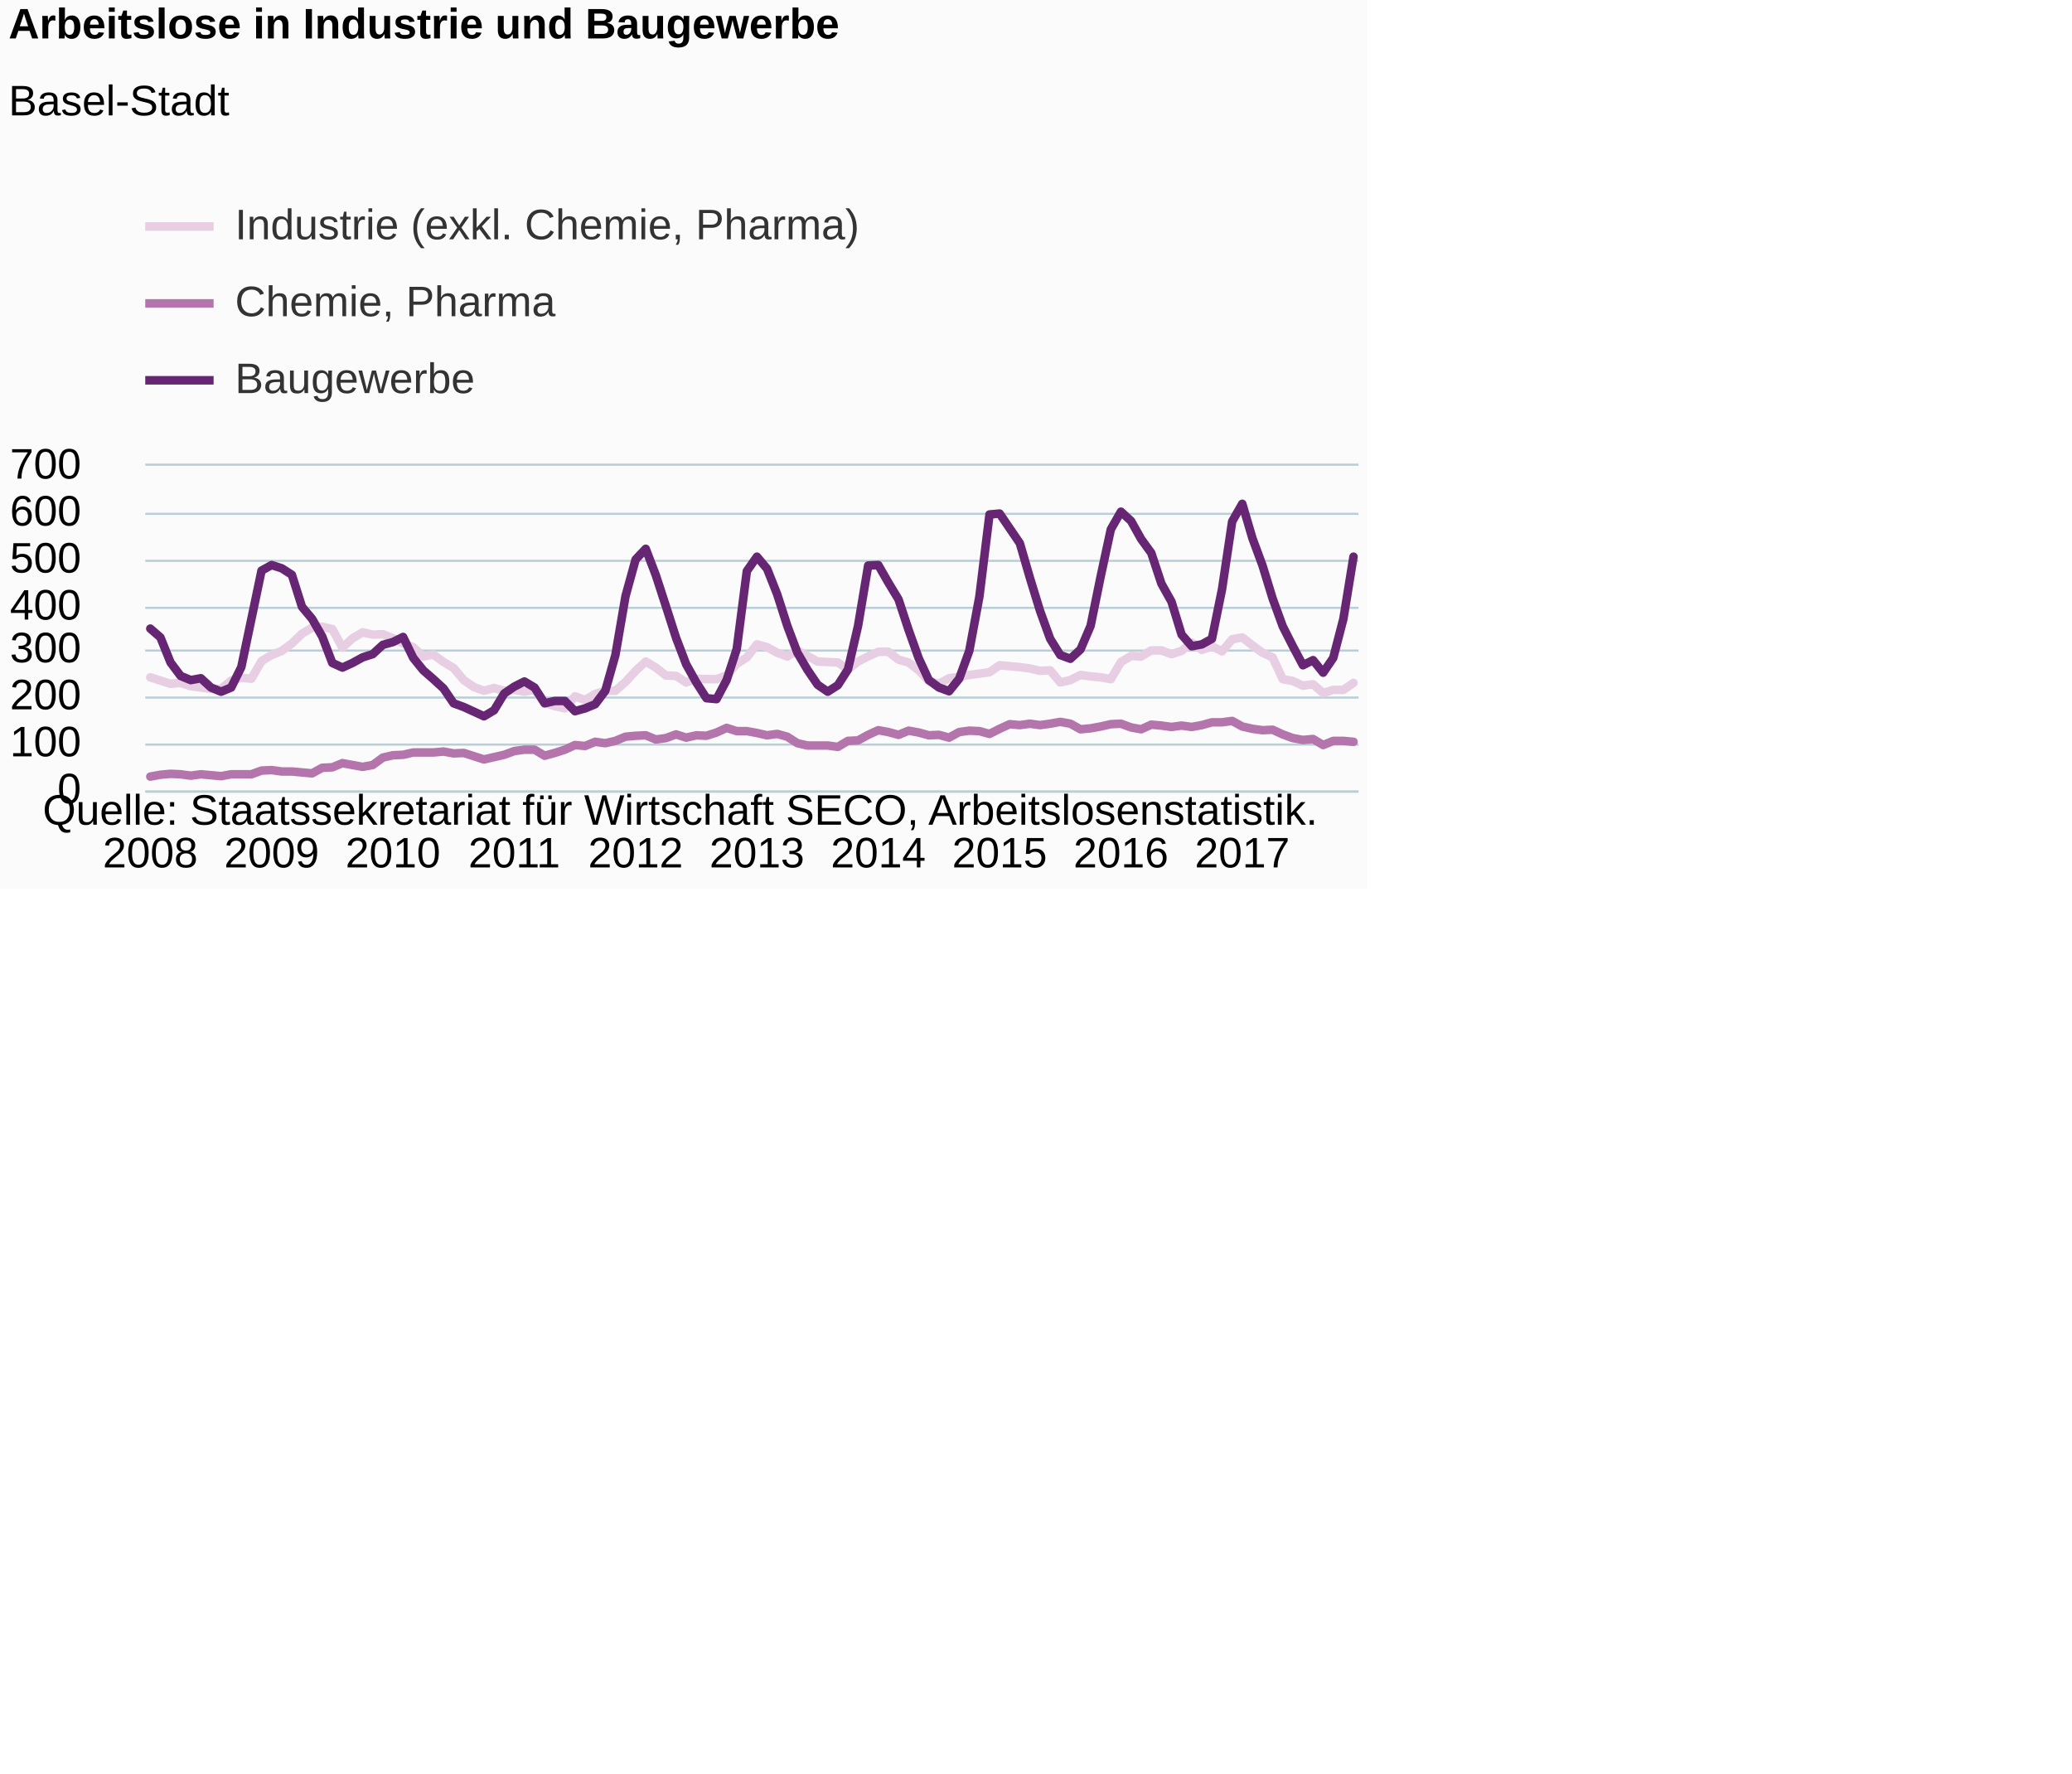
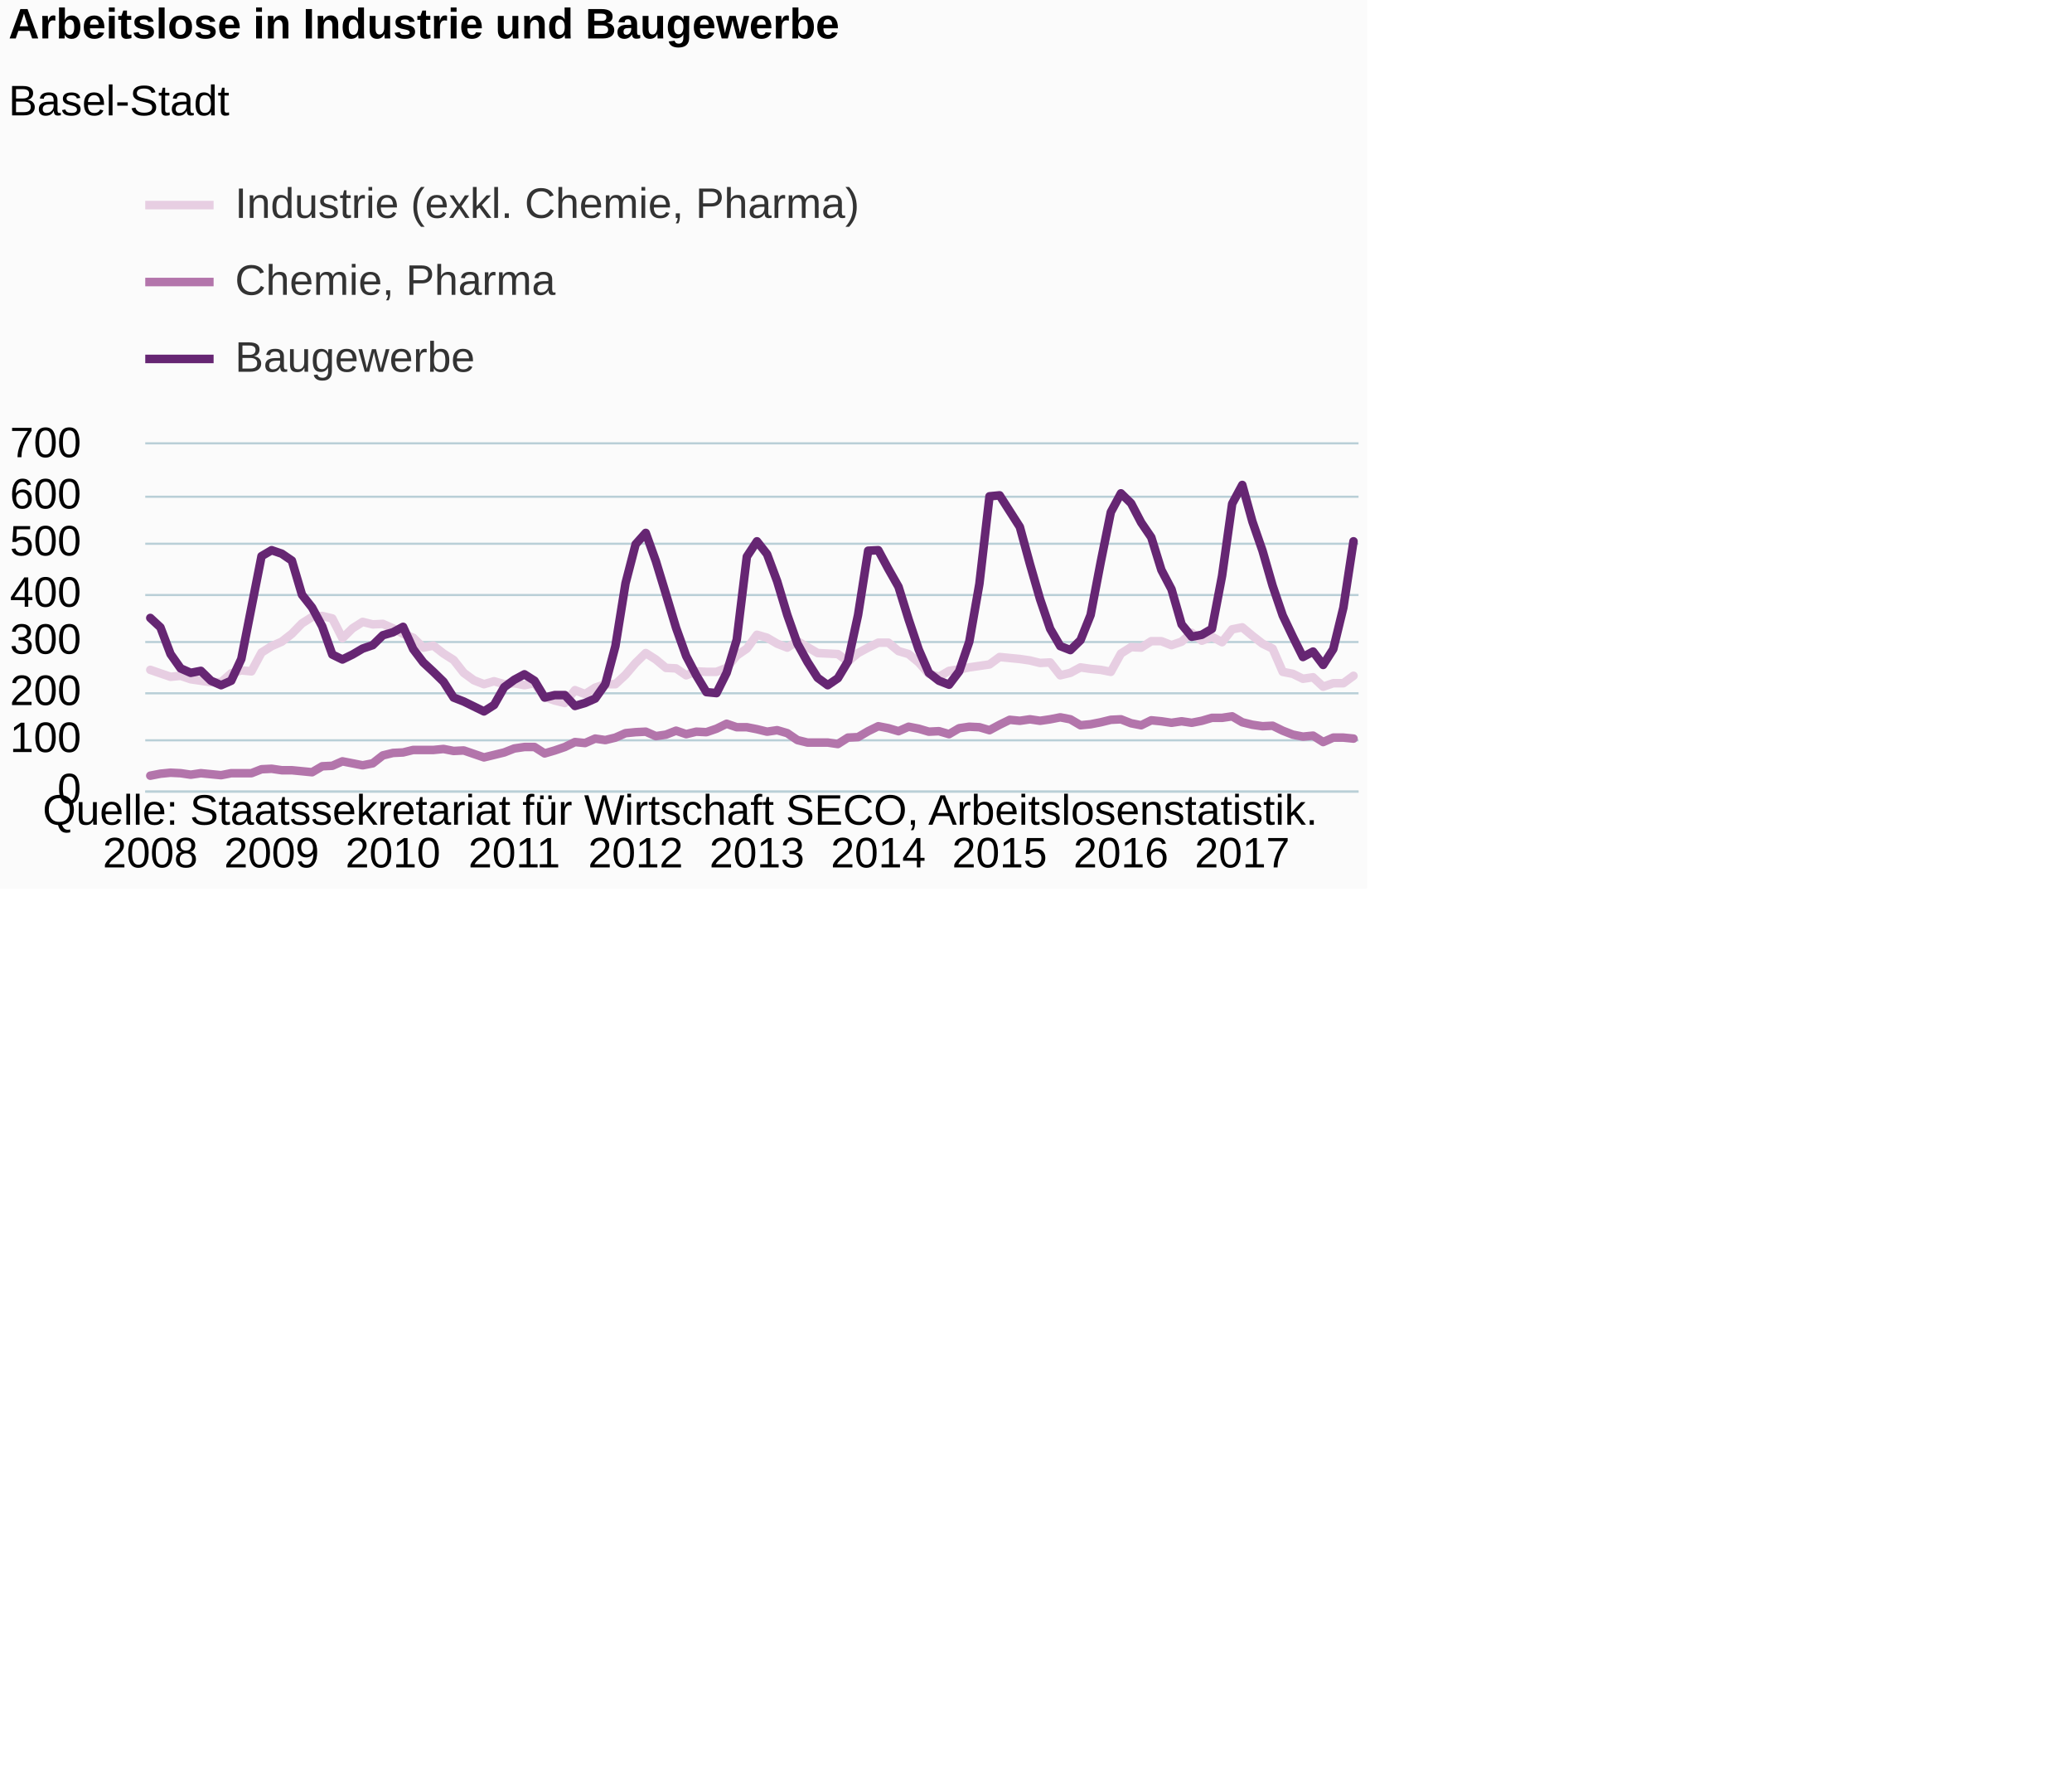
<svg xmlns="http://www.w3.org/2000/svg" version="1.1" class="highcharts-root" style="font-family:Arial;font-size:12px;" viewBox="0 0 485 415">
  <defs>
-     <clipPath id="highcharts-5oc2ut0-6">
-       <rect x="0" y="0" width="284" height="76" fill="none" />
+     <clipPath id="highcharts-k5aaj8f-6">
+       <rect x="0" y="0" width="284" height="81" fill="none" />
    </clipPath>
-     <clipPath id="highcharts-5oc2ut0-7">
-       <rect x="0" y="0" width="284" height="76" fill="none" />
+     <clipPath id="highcharts-k5aaj8f-7">
+       <rect x="0" y="0" width="284" height="81" fill="none" />
    </clipPath>
  </defs>
  <rect fill="#fbfbfb" class="highcharts-background" x="0" y="0" width="320" height="208" rx="0" ry="0" />
-   <rect fill="none" class="highcharts-plot-background" x="34" y="109" width="284" height="76" />
+   <rect fill="none" class="highcharts-plot-background" x="34" y="104" width="284" height="81" />
  <g class="highcharts-pane-group" data-z-index="0" />
  <g class="highcharts-grid highcharts-xaxis-grid " data-z-index="1">
-     <path fill="none" data-z-index="1" class="highcharts-grid-line" d="M 34.5 109 L 34.5 185" opacity="1" />
-     <path fill="none" data-z-index="1" class="highcharts-grid-line" d="M 63.5 109 L 63.5 185" opacity="1" />
-     <path fill="none" data-z-index="1" class="highcharts-grid-line" d="M 91.5 109 L 91.5 185" opacity="1" />
-     <path fill="none" data-z-index="1" class="highcharts-grid-line" d="M 119.5 109 L 119.5 185" opacity="1" />
-     <path fill="none" data-z-index="1" class="highcharts-grid-line" d="M 148.5 109 L 148.5 185" opacity="1" />
-     <path fill="none" data-z-index="1" class="highcharts-grid-line" d="M 176.5 109 L 176.5 185" opacity="1" />
-     <path fill="none" data-z-index="1" class="highcharts-grid-line" d="M 205.5 109 L 205.5 185" opacity="1" />
-     <path fill="none" data-z-index="1" class="highcharts-grid-line" d="M 233.5 109 L 233.5 185" opacity="1" />
-     <path fill="none" data-z-index="1" class="highcharts-grid-line" d="M 261.5 109 L 261.5 185" opacity="1" />
-     <path fill="none" data-z-index="1" class="highcharts-grid-line" d="M 290.5 109 L 290.5 185" opacity="1" />
+     <path fill="none" data-z-index="1" class="highcharts-grid-line" d="M 34.5 104 L 34.5 185" opacity="1" />
+     <path fill="none" data-z-index="1" class="highcharts-grid-line" d="M 63.5 104 L 63.5 185" opacity="1" />
+     <path fill="none" data-z-index="1" class="highcharts-grid-line" d="M 91.5 104 L 91.5 185" opacity="1" />
+     <path fill="none" data-z-index="1" class="highcharts-grid-line" d="M 119.5 104 L 119.5 185" opacity="1" />
+     <path fill="none" data-z-index="1" class="highcharts-grid-line" d="M 148.5 104 L 148.5 185" opacity="1" />
+     <path fill="none" data-z-index="1" class="highcharts-grid-line" d="M 176.5 104 L 176.5 185" opacity="1" />
+     <path fill="none" data-z-index="1" class="highcharts-grid-line" d="M 205.5 104 L 205.5 185" opacity="1" />
+     <path fill="none" data-z-index="1" class="highcharts-grid-line" d="M 233.5 104 L 233.5 185" opacity="1" />
+     <path fill="none" data-z-index="1" class="highcharts-grid-line" d="M 261.5 104 L 261.5 185" opacity="1" />
+     <path fill="none" data-z-index="1" class="highcharts-grid-line" d="M 290.5 104 L 290.5 185" opacity="1" />
  </g>
  <g class="highcharts-grid highcharts-yaxis-grid " data-z-index="1">
    <path fill="none" stroke="#B9CFD7" stroke-width="0.5" data-z-index="1" class="highcharts-grid-line" d="M 34 185.25 L 318 185.25" opacity="1" />
-     <path fill="none" stroke="#B9CFD7" stroke-width="0.5" data-z-index="1" class="highcharts-grid-line" d="M 34 174.25 L 318 174.25" opacity="1" />
-     <path fill="none" stroke="#B9CFD7" stroke-width="0.5" data-z-index="1" class="highcharts-grid-line" d="M 34 163.25 L 318 163.25" opacity="1" />
-     <path fill="none" stroke="#B9CFD7" stroke-width="0.5" data-z-index="1" class="highcharts-grid-line" d="M 34 152.25 L 318 152.25" opacity="1" />
-     <path fill="none" stroke="#B9CFD7" stroke-width="0.5" data-z-index="1" class="highcharts-grid-line" d="M 34 142.25 L 318 142.25" opacity="1" />
-     <path fill="none" stroke="#B9CFD7" stroke-width="0.5" data-z-index="1" class="highcharts-grid-line" d="M 34 131.25 L 318 131.25" opacity="1" />
-     <path fill="none" stroke="#B9CFD7" stroke-width="0.5" data-z-index="1" class="highcharts-grid-line" d="M 34 120.25 L 318 120.25" opacity="1" />
-     <path fill="none" stroke="#B9CFD7" stroke-width="0.5" data-z-index="1" class="highcharts-grid-line" d="M 34 108.75 L 318 108.75" opacity="1" />
+     <path fill="none" stroke="#B9CFD7" stroke-width="0.5" data-z-index="1" class="highcharts-grid-line" d="M 34 173.25 L 318 173.25" opacity="1" />
+     <path fill="none" stroke="#B9CFD7" stroke-width="0.5" data-z-index="1" class="highcharts-grid-line" d="M 34 162.25 L 318 162.25" opacity="1" />
+     <path fill="none" stroke="#B9CFD7" stroke-width="0.5" data-z-index="1" class="highcharts-grid-line" d="M 34 150.25 L 318 150.25" opacity="1" />
+     <path fill="none" stroke="#B9CFD7" stroke-width="0.5" data-z-index="1" class="highcharts-grid-line" d="M 34 139.25 L 318 139.25" opacity="1" />
+     <path fill="none" stroke="#B9CFD7" stroke-width="0.5" data-z-index="1" class="highcharts-grid-line" d="M 34 127.25 L 318 127.25" opacity="1" />
+     <path fill="none" stroke="#B9CFD7" stroke-width="0.5" data-z-index="1" class="highcharts-grid-line" d="M 34 116.25 L 318 116.25" opacity="1" />
+     <path fill="none" stroke="#B9CFD7" stroke-width="0.5" data-z-index="1" class="highcharts-grid-line" d="M 34 103.75 L 318 103.75" opacity="1" />
  </g>
-   <rect fill="none" class="highcharts-plot-border" data-z-index="1" x="34" y="109" width="284" height="76" />
+   <rect fill="none" class="highcharts-plot-border" data-z-index="1" x="34" y="104" width="284" height="81" />
  <g class="highcharts-axis highcharts-xaxis " data-z-index="2">
    <path fill="none" class="highcharts-axis-line" stroke="#B9CFD7" stroke-width="0.5" data-z-index="7" d="M 34 185.25 L 318 185.25" />
  </g>
  <g class="highcharts-axis highcharts-yaxis " data-z-index="2">
-     <path fill="none" class="highcharts-axis-line" data-z-index="7" d="M 34 109 L 34 185" />
+     <path fill="none" class="highcharts-axis-line" data-z-index="7" d="M 34 104 L 34 185" />
  </g>
  <g class="highcharts-series-group" data-z-index="3">
-     <g data-z-index="0.1" class="highcharts-series highcharts-series-0 highcharts-line-series " transform="translate(34,109) scale(1 1)" clip-path="url(#highcharts-5oc2ut0-7)">
-       <path fill="none" d="M 1.183 49.509 L 3.55 50.269 L 5.917 51.029 L 8.283 50.811 L 10.65 51.571 L 13.017 51.897 L 15.383 52.223 L 17.75 52.223 L 20.117 50.269 L 22.483 49.617 L 24.85 49.834 L 27.217 45.709 L 29.583 44.297 L 31.95 43.32 L 34.317 41.583 L 36.683 39.303 L 39.05 37.891 L 41.417 37.674 L 43.783 38.217 L 46.15 42.56 L 48.517 40.389 L 50.883 38.977 L 53.25 39.52 L 55.617 39.411 L 57.983 40.389 L 60.35 41.583 L 62.717 42.451 L 65.083 44.623 L 67.45 44.189 L 69.817 45.926 L 72.183 47.337 L 74.55 50.16 L 76.917 51.789 L 79.283 52.657 L 81.65 52.006 L 84.017 52.657 L 86.383 52.44 L 88.75 52.874 L 91.117 52.44 L 93.483 55.48 L 95.85 56.24 L 98.217 56.783 L 100.583 53.96 L 102.95 54.829 L 105.317 53.417 L 107.683 52.657 L 110.05 52.657 L 112.417 50.594 L 114.783 47.989 L 117.15 45.817 L 119.517 47.229 L 121.883 49.074 L 124.25 49.183 L 126.617 50.703 L 128.983 49.834 L 131.35 49.943 L 133.717 49.943 L 136.083 49.074 L 138.45 46.36 L 140.817 44.84 L 143.183 41.8 L 145.55 42.451 L 147.917 43.754 L 150.283 44.623 L 152.65 43.211 L 155.017 44.514 L 157.383 45.817 L 159.75 45.926 L 162.117 46.034 L 164.483 47.663 L 166.85 45.817 L 169.217 44.623 L 171.583 43.537 L 173.95 43.537 L 176.317 45.383 L 178.683 46.034 L 181.05 47.88 L 183.417 50.377 L 185.783 51.029 L 188.15 49.726 L 190.517 49.4 L 192.883 48.966 L 195.25 48.64 L 197.617 48.314 L 199.983 46.686 L 202.35 46.903 L 204.717 47.12 L 207.083 47.446 L 209.45 47.989 L 211.817 47.88 L 214.183 50.703 L 216.55 50.16 L 218.917 48.966 L 221.283 49.291 L 223.65 49.509 L 226.017 49.943 L 228.383 45.926 L 230.75 44.514 L 233.117 44.623 L 235.483 43.211 L 237.85 43.211 L 240.217 44.08 L 242.583 43.32 L 244.95 41.366 L 247.317 43.103 L 249.683 42.234 L 252.05 43.429 L 254.417 40.606 L 256.783 40.171 L 259.15 42.017 L 261.517 43.754 L 263.883 44.84 L 266.25 49.943 L 268.617 50.377 L 270.983 51.463 L 273.35 51.137 L 275.717 53.2 L 278.083 52.44 L 280.45 52.44 L 282.817 50.811" class="highcharts-graph" data-z-index="1" stroke="#E7CEE2" stroke-width="2" stroke-linejoin="round" stroke-linecap="round" />
+     <g data-z-index="0.1" class="highcharts-series highcharts-series-0 highcharts-line-series " transform="translate(34,104) scale(1 1)" clip-path="url(#highcharts-k5aaj8f-7)">
+       <path fill="none" d="M 1.183 52.766 L 3.55 53.576 L 5.917 54.386 L 8.283 54.154 L 10.65 54.964 L 13.017 55.311 L 15.383 55.659 L 17.75 55.659 L 20.117 53.576 L 22.483 52.881 L 24.85 53.113 L 27.217 48.716 L 29.583 47.211 L 31.95 46.17 L 34.317 44.319 L 36.683 41.889 L 39.05 40.384 L 41.417 40.153 L 43.783 40.731 L 46.15 45.36 L 48.517 43.046 L 50.883 41.541 L 53.25 42.12 L 55.617 42.004 L 57.983 43.046 L 60.35 44.319 L 62.717 45.244 L 65.083 47.559 L 67.45 47.096 L 69.817 48.947 L 72.183 50.451 L 74.55 53.46 L 76.917 55.196 L 79.283 56.121 L 81.65 55.427 L 84.017 56.121 L 86.383 55.89 L 88.75 56.353 L 91.117 55.89 L 93.483 59.13 L 95.85 59.94 L 98.217 60.519 L 100.583 57.51 L 102.95 58.436 L 105.317 56.931 L 107.683 56.121 L 110.05 56.121 L 112.417 53.923 L 114.783 51.146 L 117.15 48.831 L 119.517 50.336 L 121.883 52.303 L 124.25 52.419 L 126.617 54.039 L 128.983 53.113 L 131.35 53.229 L 133.717 53.229 L 136.083 52.303 L 138.45 49.41 L 140.817 47.79 L 143.183 44.55 L 145.55 45.244 L 147.917 46.633 L 150.283 47.559 L 152.65 46.054 L 155.017 47.443 L 157.383 48.831 L 159.75 48.947 L 162.117 49.063 L 164.483 50.799 L 166.85 48.831 L 169.217 47.559 L 171.583 46.401 L 173.95 46.401 L 176.317 48.369 L 178.683 49.063 L 181.05 51.03 L 183.417 53.691 L 185.783 54.386 L 188.15 52.997 L 190.517 52.65 L 192.883 52.187 L 195.25 51.84 L 197.617 51.493 L 199.983 49.757 L 202.35 49.989 L 204.717 50.22 L 207.083 50.567 L 209.45 51.146 L 211.817 51.03 L 214.183 54.039 L 216.55 53.46 L 218.917 52.187 L 221.283 52.534 L 223.65 52.766 L 226.017 53.229 L 228.383 48.947 L 230.75 47.443 L 233.117 47.559 L 235.483 46.054 L 237.85 46.054 L 240.217 46.98 L 242.583 46.17 L 244.95 44.087 L 247.317 45.939 L 249.683 45.013 L 252.05 46.286 L 254.417 43.277 L 256.783 42.814 L 259.15 44.781 L 261.517 46.633 L 263.883 47.79 L 266.25 53.229 L 268.617 53.691 L 270.983 54.849 L 273.35 54.501 L 275.717 56.7 L 278.083 55.89 L 280.45 55.89 L 282.817 54.154" class="highcharts-graph" data-z-index="1" stroke="#E7CEE2" stroke-width="2" stroke-linejoin="round" stroke-linecap="round" />
    </g>
-     <g data-z-index="0.1" class="highcharts-markers highcharts-series-0 highcharts-line-series " transform="translate(34,109) scale(1 1)" clip-path="none" />
-     <g data-z-index="0.1" class="highcharts-series highcharts-series-1 highcharts-line-series " transform="translate(34,109) scale(1 1)" clip-path="url(#highcharts-5oc2ut0-7)">
-       <path fill="none" d="M 1.183 72.743 L 3.55 72.309 L 5.917 72.091 L 8.283 72.2 L 10.65 72.526 L 13.017 72.2 L 15.383 72.417 L 17.75 72.634 L 20.117 72.2 L 22.483 72.2 L 24.85 72.2 L 27.217 71.331 L 29.583 71.223 L 31.95 71.549 L 34.317 71.549 L 36.683 71.766 L 39.05 71.983 L 41.417 70.68 L 43.783 70.571 L 46.15 69.594 L 48.517 70.029 L 50.883 70.463 L 53.25 70.029 L 55.617 68.291 L 57.983 67.749 L 60.35 67.64 L 62.717 67.097 L 65.083 67.097 L 67.45 67.097 L 69.817 66.88 L 72.183 67.314 L 74.55 67.206 L 76.917 67.966 L 79.283 68.726 L 81.65 68.183 L 84.017 67.64 L 86.383 66.771 L 88.75 66.446 L 91.117 66.446 L 93.483 67.857 L 95.85 67.206 L 98.217 66.446 L 100.583 65.36 L 102.95 65.577 L 105.317 64.6 L 107.683 64.926 L 110.05 64.383 L 112.417 63.406 L 114.783 63.189 L 117.15 63.08 L 119.517 64.057 L 121.883 63.731 L 124.25 62.863 L 126.617 63.623 L 128.983 63.08 L 131.35 63.189 L 133.717 62.429 L 136.083 61.343 L 138.45 62.103 L 140.817 62.103 L 143.183 62.537 L 145.55 63.08 L 147.917 62.754 L 150.283 63.406 L 152.65 64.926 L 155.017 65.469 L 157.383 65.469 L 159.75 65.469 L 162.117 65.794 L 164.483 64.383 L 166.85 64.274 L 169.217 62.971 L 171.583 61.886 L 173.95 62.32 L 176.317 62.971 L 178.683 61.994 L 181.05 62.429 L 183.417 63.08 L 185.783 62.971 L 188.15 63.623 L 190.517 62.32 L 192.883 61.994 L 195.25 62.103 L 197.617 62.754 L 199.983 61.56 L 202.35 60.474 L 204.717 60.691 L 207.083 60.366 L 209.45 60.691 L 211.817 60.366 L 214.183 59.931 L 216.55 60.366 L 218.917 61.669 L 221.283 61.451 L 223.65 61.017 L 226.017 60.474 L 228.383 60.366 L 230.75 61.234 L 233.117 61.669 L 235.483 60.583 L 237.85 60.8 L 240.217 61.126 L 242.583 60.8 L 244.95 61.126 L 247.317 60.691 L 249.683 60.04 L 252.05 60.04 L 254.417 59.714 L 256.783 61.017 L 259.15 61.56 L 261.517 61.886 L 263.883 61.777 L 266.25 62.863 L 268.617 63.731 L 270.983 64.166 L 273.35 63.949 L 275.717 65.36 L 278.083 64.383 L 280.45 64.383 L 282.817 64.6" class="highcharts-graph" data-z-index="1" stroke="#B375AB" stroke-width="2" stroke-linejoin="round" stroke-linecap="round" />
+     <g data-z-index="0.1" class="highcharts-markers highcharts-series-0 highcharts-line-series " transform="translate(34,104) scale(1 1)" clip-path="none" />
+     <g data-z-index="0.1" class="highcharts-series highcharts-series-1 highcharts-line-series " transform="translate(34,104) scale(1 1)" clip-path="url(#highcharts-k5aaj8f-7)">
+       <path fill="none" d="M 1.183 77.529 L 3.55 77.066 L 5.917 76.834 L 8.283 76.95 L 10.65 77.297 L 13.017 76.95 L 15.383 77.181 L 17.75 77.413 L 20.117 76.95 L 22.483 76.95 L 24.85 76.95 L 27.217 76.024 L 29.583 75.909 L 31.95 76.256 L 34.317 76.256 L 36.683 76.487 L 39.05 76.719 L 41.417 75.33 L 43.783 75.214 L 46.15 74.173 L 48.517 74.636 L 50.883 75.099 L 53.25 74.636 L 55.617 72.784 L 57.983 72.206 L 60.35 72.09 L 62.717 71.511 L 65.083 71.511 L 67.45 71.511 L 69.817 71.28 L 72.183 71.743 L 74.55 71.627 L 76.917 72.437 L 79.283 73.247 L 81.65 72.669 L 84.017 72.09 L 86.383 71.164 L 88.75 70.817 L 91.117 70.817 L 93.483 72.321 L 95.85 71.627 L 98.217 70.817 L 100.583 69.66 L 102.95 69.891 L 105.317 68.85 L 107.683 69.197 L 110.05 68.619 L 112.417 67.577 L 114.783 67.346 L 117.15 67.23 L 119.517 68.271 L 121.883 67.924 L 124.25 66.999 L 126.617 67.809 L 128.983 67.23 L 131.35 67.346 L 133.717 66.536 L 136.083 65.379 L 138.45 66.189 L 140.817 66.189 L 143.183 66.651 L 145.55 67.23 L 147.917 66.883 L 150.283 67.577 L 152.65 69.197 L 155.017 69.776 L 157.383 69.776 L 159.75 69.776 L 162.117 70.123 L 164.483 68.619 L 166.85 68.503 L 169.217 67.114 L 171.583 65.957 L 173.95 66.42 L 176.317 67.114 L 178.683 66.073 L 181.05 66.536 L 183.417 67.23 L 185.783 67.114 L 188.15 67.809 L 190.517 66.42 L 192.883 66.073 L 195.25 66.189 L 197.617 66.883 L 199.983 65.61 L 202.35 64.453 L 204.717 64.684 L 207.083 64.337 L 209.45 64.684 L 211.817 64.337 L 214.183 63.874 L 216.55 64.337 L 218.917 65.726 L 221.283 65.494 L 223.65 65.031 L 226.017 64.453 L 228.383 64.337 L 230.75 65.263 L 233.117 65.726 L 235.483 64.569 L 237.85 64.8 L 240.217 65.147 L 242.583 64.8 L 244.95 65.147 L 247.317 64.684 L 249.683 63.99 L 252.05 63.99 L 254.417 63.643 L 256.783 65.031 L 259.15 65.61 L 261.517 65.957 L 263.883 65.841 L 266.25 66.999 L 268.617 67.924 L 270.983 68.387 L 273.35 68.156 L 275.717 69.66 L 278.083 68.619 L 280.45 68.619 L 282.817 68.85" class="highcharts-graph" data-z-index="1" stroke="#B375AB" stroke-width="2" stroke-linejoin="round" stroke-linecap="round" />
    </g>
-     <g data-z-index="0.1" class="highcharts-markers highcharts-series-1 highcharts-line-series " transform="translate(34,109) scale(1 1)" clip-path="none" />
-     <g data-z-index="0.1" class="highcharts-series highcharts-series-2 highcharts-line-series " transform="translate(34,109) scale(1 1)" clip-path="url(#highcharts-5oc2ut0-7)">
-       <path fill="none" d="M 1.183 38.109 L 3.55 40.171 L 5.917 46.034 L 8.283 49.183 L 10.65 50.16 L 13.017 49.726 L 15.383 51.897 L 17.75 52.874 L 20.117 51.897 L 22.483 47.12 L 24.85 35.829 L 27.217 24.537 L 29.583 23.234 L 31.95 23.994 L 34.317 25.514 L 36.683 33.006 L 39.05 35.829 L 41.417 39.954 L 43.783 46.143 L 46.15 47.229 L 48.517 46.143 L 50.883 44.84 L 53.25 44.08 L 55.617 41.909 L 57.983 41.257 L 60.35 40.063 L 62.717 44.949 L 65.083 47.88 L 67.45 49.943 L 69.817 52.114 L 72.183 55.589 L 74.55 56.457 L 76.917 57.543 L 79.283 58.629 L 81.65 57.217 L 84.017 53.309 L 86.383 51.68 L 88.75 50.486 L 91.117 51.897 L 93.483 55.589 L 95.85 55.046 L 98.217 55.046 L 100.583 57.434 L 102.95 56.783 L 105.317 55.806 L 107.683 52.657 L 110.05 44.297 L 112.417 30.509 L 114.783 21.931 L 117.15 19.434 L 119.517 25.623 L 121.883 32.897 L 124.25 40.28 L 126.617 46.469 L 128.983 50.703 L 131.35 54.394 L 133.717 54.611 L 136.083 50.16 L 138.45 42.886 L 140.817 24.646 L 143.183 21.28 L 145.55 24.103 L 147.917 30.074 L 150.283 37.457 L 152.65 43.754 L 155.017 47.771 L 157.383 51.246 L 159.75 52.874 L 162.117 51.354 L 164.483 47.663 L 166.85 37.457 L 169.217 23.343 L 171.583 23.234 L 173.95 27.36 L 176.317 31.269 L 178.683 38.434 L 181.05 45.057 L 183.417 50.16 L 185.783 51.897 L 188.15 52.766 L 190.517 49.834 L 192.883 43.32 L 195.25 30.617 L 197.617 11.4 L 199.983 11.183 L 202.35 14.657 L 204.717 18.131 L 207.083 26.274 L 209.45 33.983 L 211.817 40.497 L 214.183 44.297 L 216.55 45.166 L 218.917 42.994 L 221.283 37.457 L 223.65 25.84 L 226.017 14.874 L 228.383 10.749 L 230.75 12.92 L 233.117 17.154 L 235.483 20.411 L 237.85 27.577 L 240.217 31.811 L 242.583 39.52 L 244.95 42.234 L 247.317 41.8 L 249.683 40.497 L 252.05 28.88 L 254.417 13.029 L 256.783 8.903 L 259.15 16.937 L 261.517 23.343 L 263.883 31.051 L 266.25 37.566 L 268.617 42.234 L 270.983 46.686 L 273.35 45.491 L 275.717 48.423 L 278.083 44.949 L 280.45 35.829 L 282.817 21.28" class="highcharts-graph" data-z-index="1" stroke="#662673" stroke-width="2" stroke-linejoin="round" stroke-linecap="round" />
+     <g data-z-index="0.1" class="highcharts-markers highcharts-series-1 highcharts-line-series " transform="translate(34,104) scale(1 1)" clip-path="none" />
+     <g data-z-index="0.1" class="highcharts-series highcharts-series-2 highcharts-line-series " transform="translate(34,104) scale(1 1)" clip-path="url(#highcharts-k5aaj8f-7)">
+       <path fill="none" d="M 1.183 40.616 L 3.55 42.814 L 5.917 49.063 L 8.283 52.419 L 10.65 53.46 L 13.017 52.997 L 15.383 55.311 L 17.75 56.353 L 20.117 55.311 L 22.483 50.22 L 24.85 38.186 L 27.217 26.151 L 29.583 24.763 L 31.95 25.573 L 34.317 27.193 L 36.683 35.177 L 39.05 38.186 L 41.417 42.583 L 43.783 49.179 L 46.15 50.336 L 48.517 49.179 L 50.883 47.79 L 53.25 46.98 L 55.617 44.666 L 57.983 43.971 L 60.35 42.699 L 62.717 47.906 L 65.083 51.03 L 67.45 53.229 L 69.817 55.543 L 72.183 59.246 L 74.55 60.171 L 76.917 61.329 L 79.283 62.486 L 81.65 60.981 L 84.017 56.816 L 86.383 55.08 L 88.75 53.807 L 91.117 55.311 L 93.483 59.246 L 95.85 58.667 L 98.217 58.667 L 100.583 61.213 L 102.95 60.519 L 105.317 59.477 L 107.683 56.121 L 110.05 47.211 L 112.417 32.516 L 114.783 23.374 L 117.15 20.713 L 119.517 27.309 L 121.883 35.061 L 124.25 42.93 L 126.617 49.526 L 128.983 54.039 L 131.35 57.973 L 133.717 58.204 L 136.083 53.46 L 138.45 45.707 L 140.817 26.267 L 143.183 22.68 L 145.55 25.689 L 147.917 32.053 L 150.283 39.921 L 152.65 46.633 L 155.017 50.914 L 157.383 54.617 L 159.75 56.353 L 162.117 54.733 L 164.483 50.799 L 166.85 39.921 L 169.217 24.879 L 171.583 24.763 L 173.95 29.16 L 176.317 33.326 L 178.683 40.963 L 181.05 48.021 L 183.417 53.46 L 185.783 55.311 L 188.15 56.237 L 190.517 53.113 L 192.883 46.17 L 195.25 32.631 L 197.617 12.15 L 199.983 11.919 L 202.35 15.621 L 204.717 19.324 L 207.083 28.003 L 209.45 36.219 L 211.817 43.161 L 214.183 47.211 L 216.55 48.137 L 218.917 45.823 L 221.283 39.921 L 223.65 27.54 L 226.017 15.853 L 228.383 11.456 L 230.75 13.77 L 233.117 18.283 L 235.483 21.754 L 237.85 29.391 L 240.217 33.904 L 242.583 42.12 L 244.95 45.013 L 247.317 44.55 L 249.683 43.161 L 252.05 30.78 L 254.417 13.886 L 256.783 9.489 L 259.15 18.051 L 261.517 24.879 L 263.883 33.094 L 266.25 40.037 L 268.617 45.013 L 270.983 49.757 L 273.35 48.484 L 275.717 51.609 L 278.083 47.906 L 280.45 38.186 L 282.817 22.68" class="highcharts-graph" data-z-index="1" stroke="#662673" stroke-width="2" stroke-linejoin="round" stroke-linecap="round" />
    </g>
-     <g data-z-index="0.1" class="highcharts-markers highcharts-series-2 highcharts-line-series " transform="translate(34,109) scale(1 1)" clip-path="none" />
+     <g data-z-index="0.1" class="highcharts-markers highcharts-series-2 highcharts-line-series " transform="translate(34,104) scale(1 1)" clip-path="none" />
  </g>
  <text x="2" text-anchor="start" class="highcharts-title" data-z-index="4" style="color:#000000;font-size:10px;font-weight:bold;fill:#000000;" y="9">
    <tspan>Arbeitslose in Industrie und Baugewerbe</tspan>
  </text>
  <text x="2" text-anchor="start" class="highcharts-subtitle" data-z-index="4" style="color:#000000;font-size:10px;font-weight:normal;font-family:Arial;fill:#000000;" y="27">
    <tspan>Basel-Stadt</tspan>
  </text>
  <g class="highcharts-legend" data-z-index="7" transform="translate(34,43)">
-     <rect fill="none" class="highcharts-legend-box" rx="0" ry="0" x="0" y="0" width="280" height="54" visibility="visible" />
+     <rect fill="none" class="highcharts-legend-box" rx="0" ry="0" x="0" y="0" width="166" height="49" visibility="visible" />
    <g data-z-index="1">
      <g>
-         <g class="highcharts-legend-item highcharts-line-series highcharts-color-undefined highcharts-series-0" data-z-index="1" transform="translate(0,0)">
+         <g class="highcharts-legend-item highcharts-line-series highcharts-color-undefined highcharts-series-0" data-z-index="1" transform="translate(0,-5)">
          <path fill="none" d="M 0 10 L 16 10" class="highcharts-graph" stroke="#E7CEE2" stroke-width="2" />
          <text x="21" style="color:#333333;font-size:10px;font-weight:normal;cursor:pointer;fill:#333333;" text-anchor="start" data-z-index="2" y="13">
            <tspan>Industrie (exkl. Chemie, Pharma)</tspan>
          </text>
        </g>
-         <g class="highcharts-legend-item highcharts-line-series highcharts-color-undefined highcharts-series-1" data-z-index="1" transform="translate(0,18)">
+         <g class="highcharts-legend-item highcharts-line-series highcharts-color-undefined highcharts-series-1" data-z-index="1" transform="translate(0,13)">
          <path fill="none" d="M 0 10 L 16 10" class="highcharts-graph" stroke="#B375AB" stroke-width="2" />
          <text x="21" y="13" style="color:#333333;font-size:10px;font-weight:normal;cursor:pointer;fill:#333333;" text-anchor="start" data-z-index="2">
            <tspan>Chemie, Pharma</tspan>
          </text>
        </g>
-         <g class="highcharts-legend-item highcharts-line-series highcharts-color-undefined highcharts-series-2" data-z-index="1" transform="translate(0,36)">
+         <g class="highcharts-legend-item highcharts-line-series highcharts-color-undefined highcharts-series-2" data-z-index="1" transform="translate(0,31)">
          <path fill="none" d="M 0 10 L 16 10" class="highcharts-graph" stroke="#662673" stroke-width="2" />
          <text x="21" y="13" style="color:#333333;font-size:10px;font-weight:normal;cursor:pointer;fill:#333333;" text-anchor="start" data-z-index="2">
            <tspan>Baugewerbe</tspan>
          </text>
        </g>
      </g>
    </g>
  </g>
  <g class="highcharts-axis-labels highcharts-xaxis-labels " data-z-index="7">
    <text x="35.183" style="color:#000000;cursor:default;font-size:10px;white-space:nowrap;fill:#000000;" text-anchor="middle" transform="translate(0,0)" y="203" opacity="1">2008</text>
    <text x="63.583" style="color:#000000;cursor:default;font-size:10px;white-space:nowrap;fill:#000000;" text-anchor="middle" transform="translate(0,0)" y="203" opacity="1">2009</text>
    <text x="91.983" style="color:#000000;cursor:default;font-size:10px;white-space:nowrap;fill:#000000;" text-anchor="middle" transform="translate(0,0)" y="203" opacity="1">2010</text>
    <text x="120.383" style="color:#000000;cursor:default;font-size:10px;white-space:nowrap;fill:#000000;" text-anchor="middle" transform="translate(0,0)" y="203" opacity="1">2011</text>
    <text x="148.783" style="color:#000000;cursor:default;font-size:10px;white-space:nowrap;fill:#000000;" text-anchor="middle" transform="translate(0,0)" y="203" opacity="1">2012</text>
    <text x="177.183" style="color:#000000;cursor:default;font-size:10px;white-space:nowrap;fill:#000000;" text-anchor="middle" transform="translate(0,0)" y="203" opacity="1">2013</text>
    <text x="205.583" style="color:#000000;cursor:default;font-size:10px;white-space:nowrap;fill:#000000;" text-anchor="middle" transform="translate(0,0)" y="203" opacity="1">2014</text>
    <text x="233.983" style="color:#000000;cursor:default;font-size:10px;white-space:nowrap;fill:#000000;" text-anchor="middle" transform="translate(0,0)" y="203" opacity="1">2015</text>
    <text x="262.383" style="color:#000000;cursor:default;font-size:10px;white-space:nowrap;fill:#000000;" text-anchor="middle" transform="translate(0,0)" y="203" opacity="1">2016</text>
    <text x="290.783" style="color:#000000;cursor:default;font-size:10px;white-space:nowrap;fill:#000000;" text-anchor="middle" transform="translate(0,0)" y="203" opacity="1">2017</text>
  </g>
  <g class="highcharts-axis-labels highcharts-yaxis-labels " data-z-index="7">
    <text x="19" style="color:#000000;cursor:default;font-size:10;fill:#000000;" text-anchor="end" transform="translate(0,0)" y="188" opacity="1">0</text>
-     <text x="19" style="color:#000000;cursor:default;font-size:10;fill:#000000;" text-anchor="end" transform="translate(0,0)" y="177" opacity="1">100</text>
-     <text x="19" style="color:#000000;cursor:default;font-size:10;fill:#000000;" text-anchor="end" transform="translate(0,0)" y="166" opacity="1">200</text>
-     <text x="19" style="color:#000000;cursor:default;font-size:10;fill:#000000;" text-anchor="end" transform="translate(0,0)" y="155" opacity="1">300</text>
-     <text x="19" style="color:#000000;cursor:default;font-size:10;fill:#000000;" text-anchor="end" transform="translate(0,0)" y="145" opacity="1">400</text>
-     <text x="19" style="color:#000000;cursor:default;font-size:10;fill:#000000;" text-anchor="end" transform="translate(0,0)" y="134" opacity="1">500</text>
-     <text x="19" style="color:#000000;cursor:default;font-size:10;fill:#000000;" text-anchor="end" transform="translate(0,0)" y="123" opacity="1">600</text>
-     <text x="19" style="color:#000000;cursor:default;font-size:10;fill:#000000;" text-anchor="end" transform="translate(0,0)" y="112" opacity="1">700</text>
+     <text x="19" style="color:#000000;cursor:default;font-size:10;fill:#000000;" text-anchor="end" transform="translate(0,0)" y="176" opacity="1">100</text>
+     <text x="19" style="color:#000000;cursor:default;font-size:10;fill:#000000;" text-anchor="end" transform="translate(0,0)" y="165" opacity="1">200</text>
+     <text x="19" style="color:#000000;cursor:default;font-size:10;fill:#000000;" text-anchor="end" transform="translate(0,0)" y="153" opacity="1">300</text>
+     <text x="19" style="color:#000000;cursor:default;font-size:10;fill:#000000;" text-anchor="end" transform="translate(0,0)" y="142" opacity="1">400</text>
+     <text x="19" style="color:#000000;cursor:default;font-size:10;fill:#000000;" text-anchor="end" transform="translate(0,0)" y="130" opacity="1">500</text>
+     <text x="19" style="color:#000000;cursor:default;font-size:10;fill:#000000;" text-anchor="end" transform="translate(0,0)" y="119" opacity="1">600</text>
+     <text x="19" style="color:#000000;cursor:default;font-size:10;fill:#000000;" text-anchor="end" transform="translate(0,0)" y="107" opacity="1">700</text>
  </g>
  <text x="10" class="highcharts-credits" text-anchor="start" data-z-index="8" style="cursor:default;color:#000000;font-size:10px;fill:#000000;" y="193">
    <tspan>Quelle: Staatssekretariat für Wirtschaft SECO, Arbeitslosenstatistik.</tspan>
  </text>
</svg>
